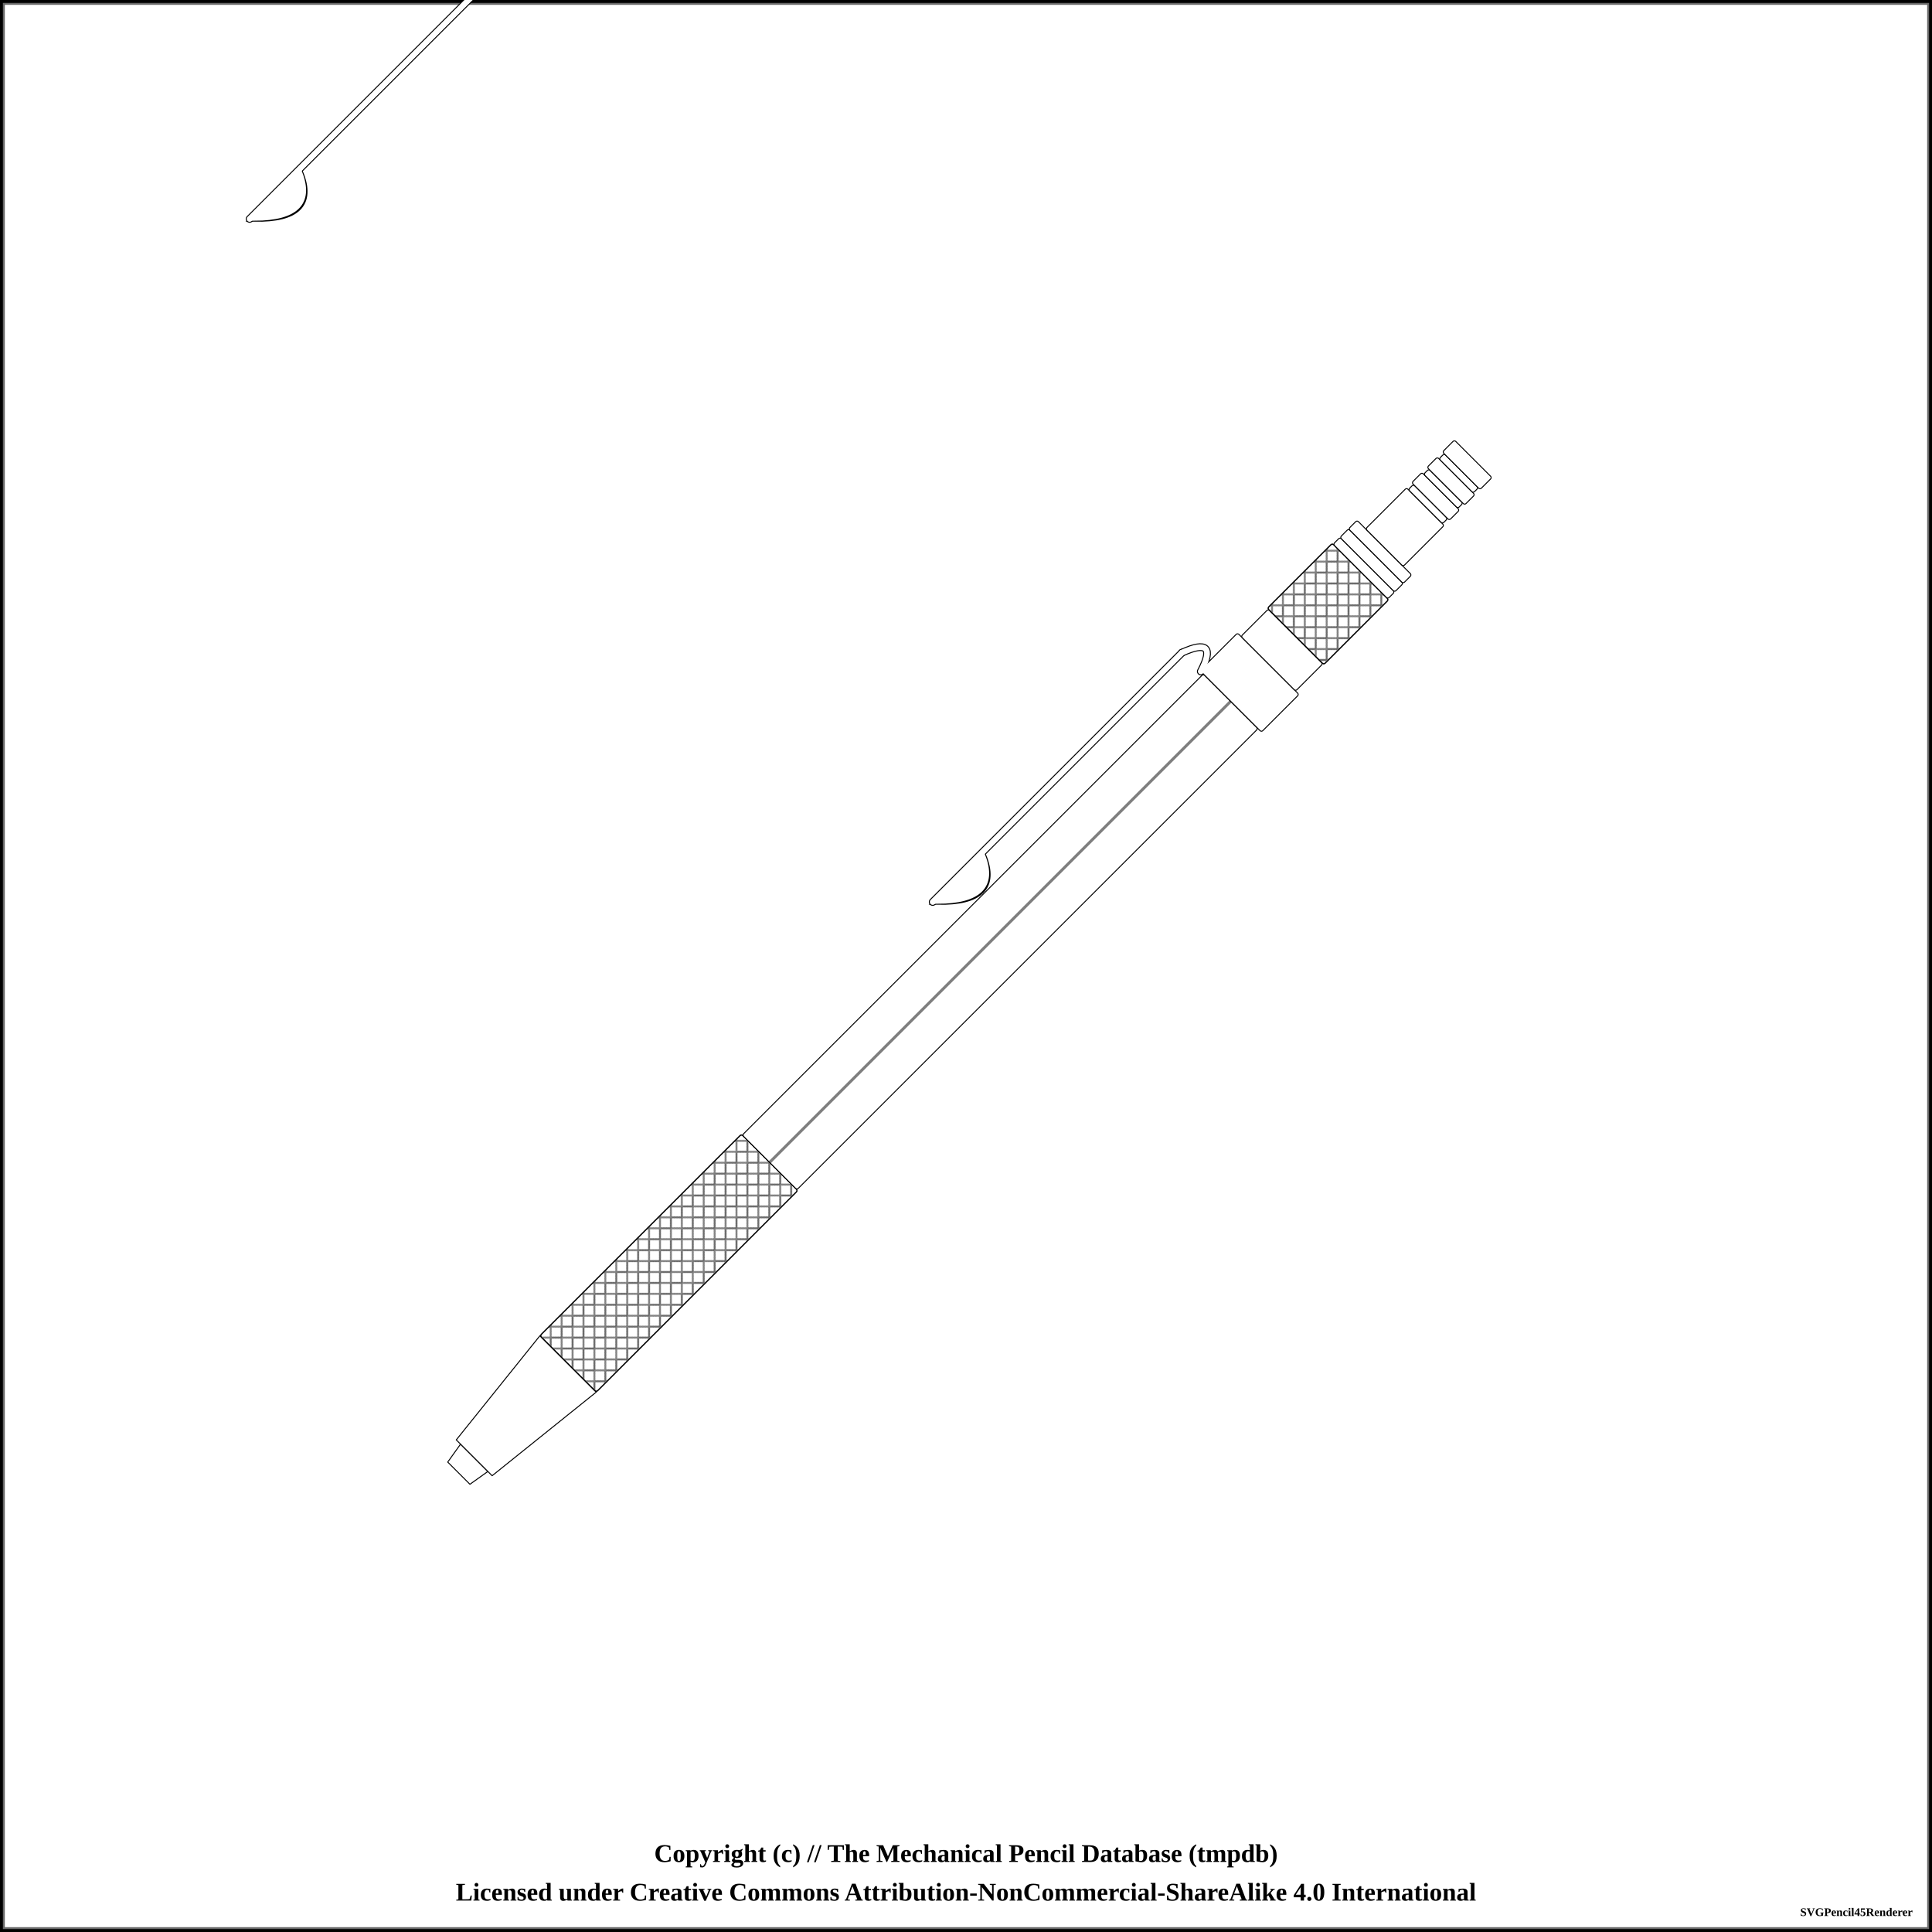
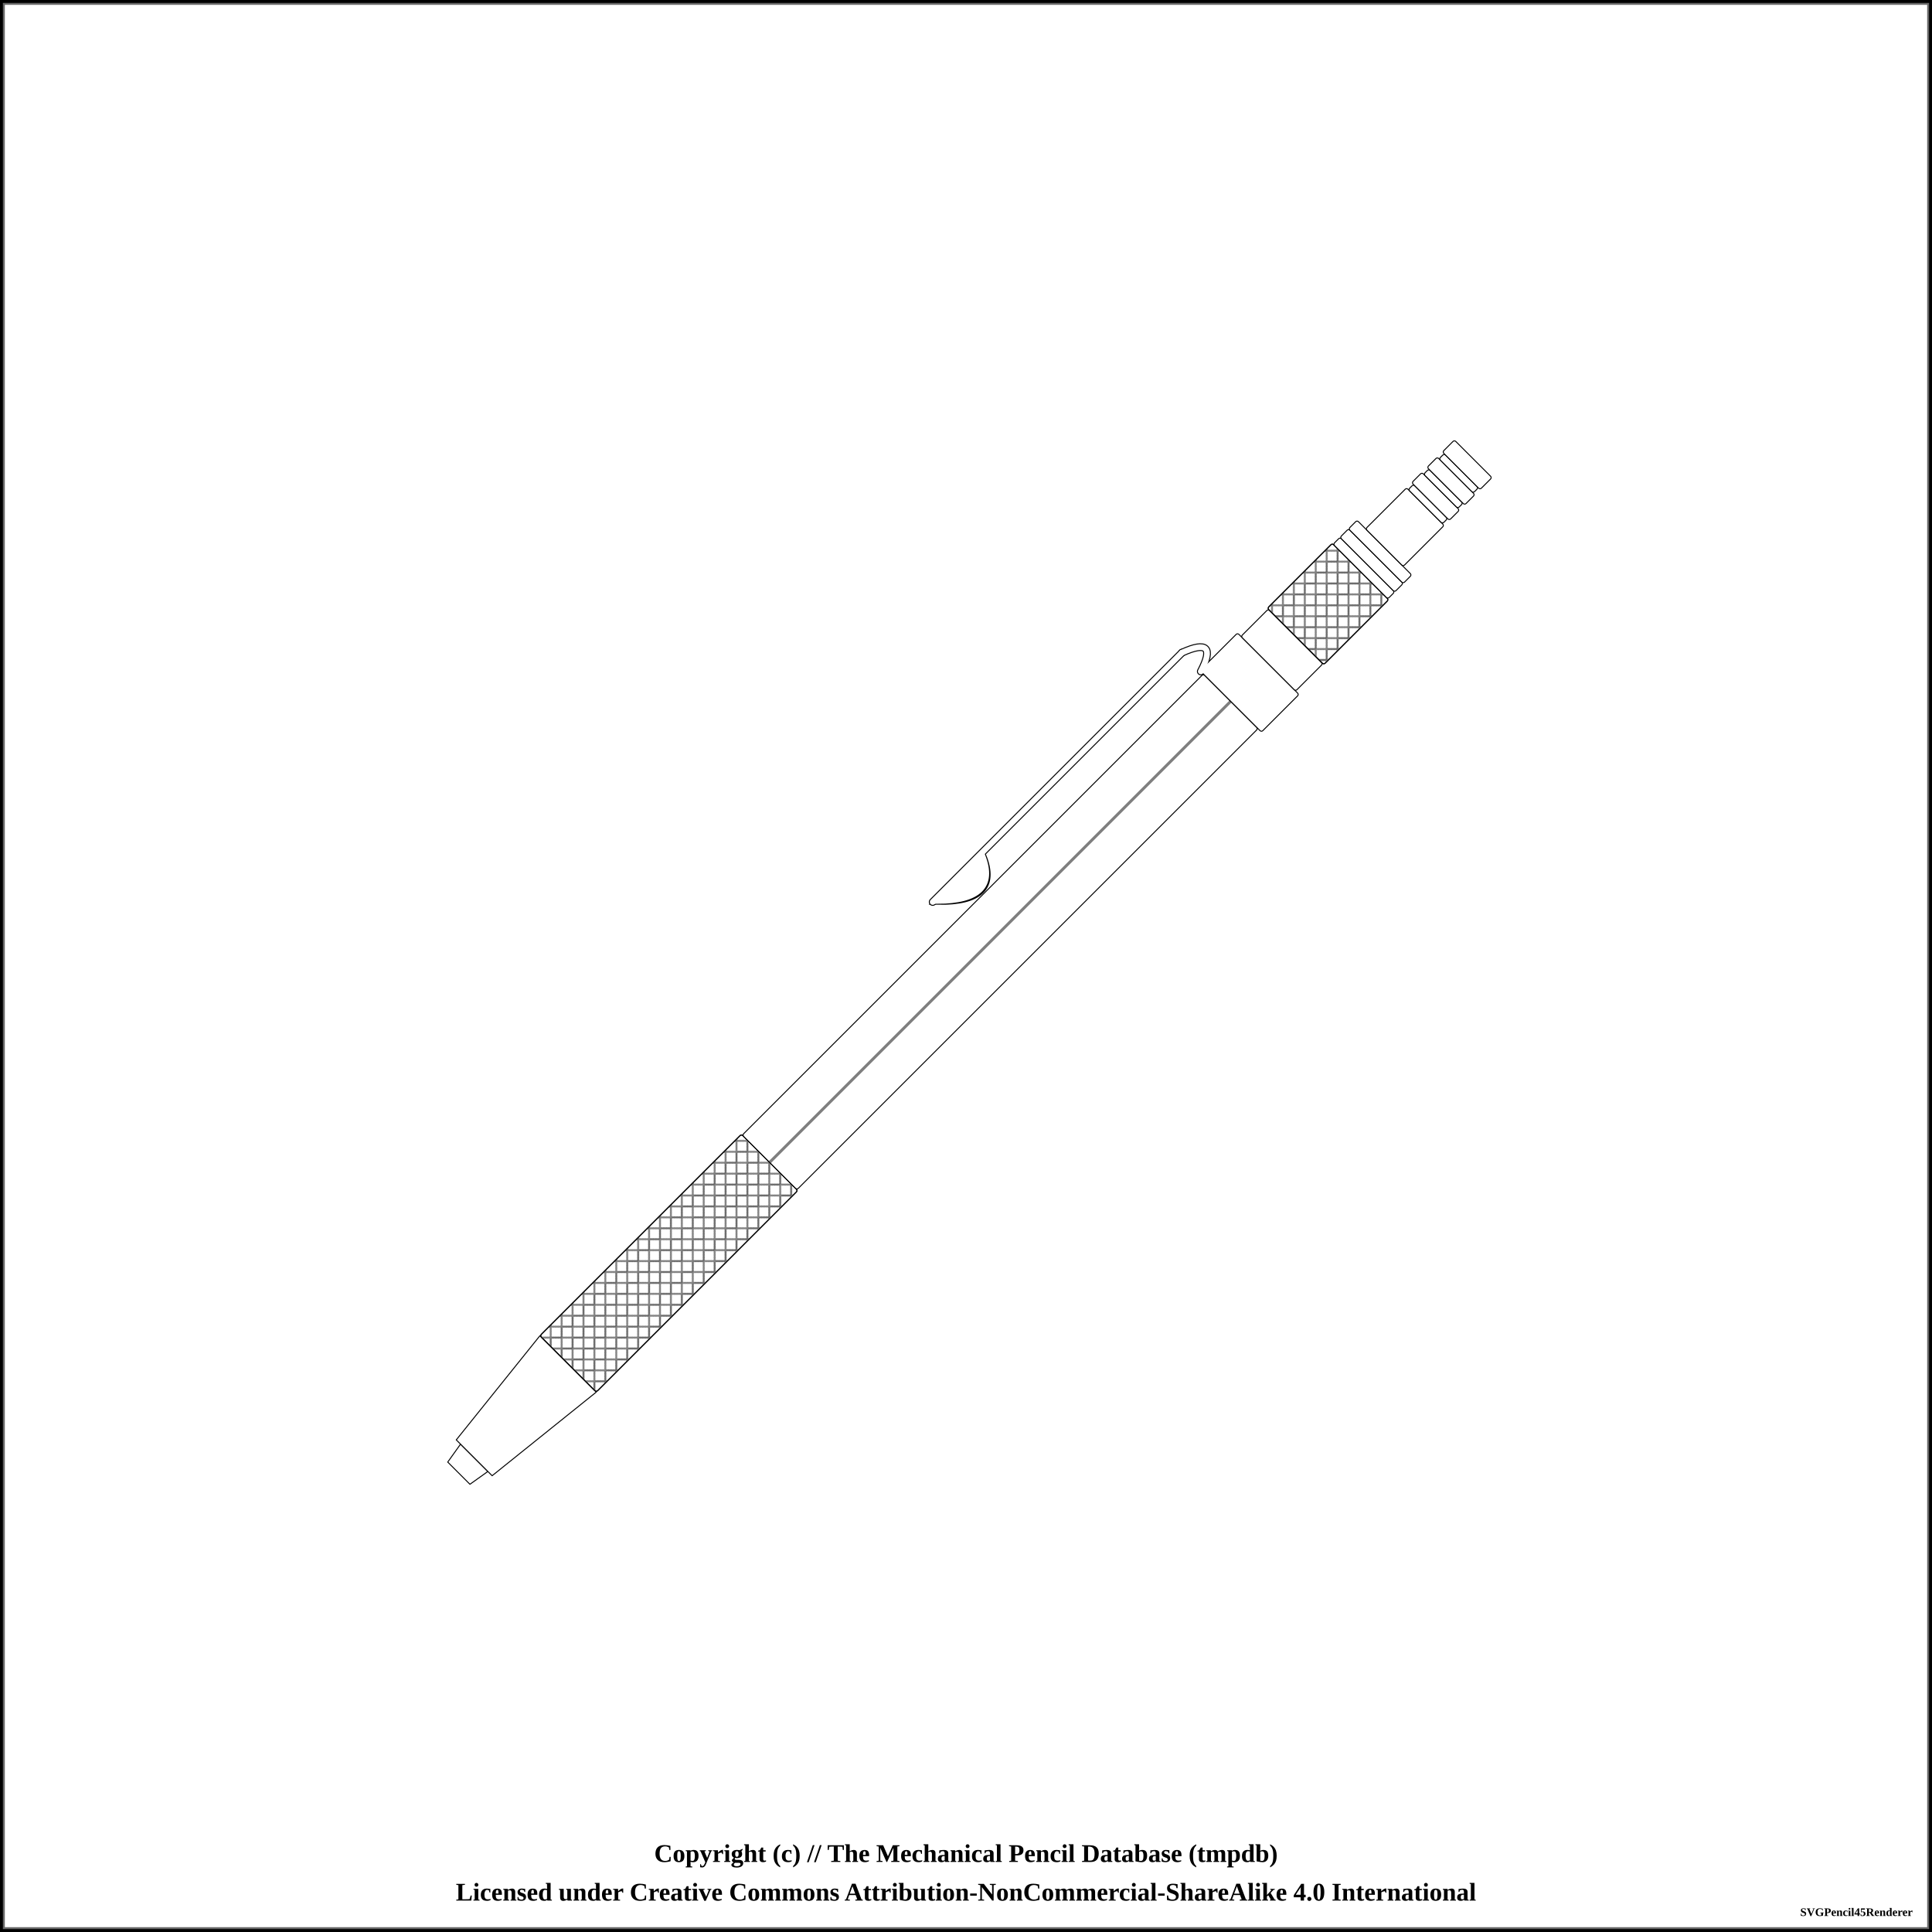
<svg xmlns="http://www.w3.org/2000/svg" width="1000" height="1000">
  <pattern id="diagonalHatch" patternUnits="userSpaceOnUse" width="8" height="8">
    <path stroke="dimgray" stroke-linecap="round" stroke-width="1" d="M 4,4 L 8,8" />
    <path stroke="dimgray" stroke-linecap="round" stroke-width="1" d="M 4,4 L 0,8" />
    <path stroke="gray" stroke-linecap="round" stroke-width="1" d="M 4,4 L 8,0" />
    <path stroke="gray" stroke-linecap="round" stroke-width="1" d="M 4,4 L 0,0" />
  </pattern>
  <pattern id="spring" patternUnits="userSpaceOnUse" width="8" height="100">
    <path stroke="dimgray" stroke-linecap="round" stroke-width="2" d="M 0,0 L 8,100" />
    <path stroke="white" stroke-linecap="round" stroke-width="1" d="M 0,0 L 8,100" />
  </pattern>
  <rect x="0" y="0" width="1000" height="1000" fill="white" stroke="black" stroke-width="4" />
  <rect x="2" y="2" width="996" height="996" fill="white" stroke="dimgray" stroke-width="1" />
  <g transform="rotate(-45 500 500)">
    <path d="M128.75 491.875 L140 490 L140 510 L128.75 508.125 Z" stroke-width="0.5" stroke="black" stroke-linejoin="round" fill="white" />
    <path d="M140 486.875 L208.75 479.375 L208.75 520.625 L140 513.125 Z" stroke-width="0.5" stroke="black" stroke-linejoin="round" fill="white" />
    <rect x="208.75" y="479.375" width="147.5" height="41.25" rx="1" ry="1" stroke-width="0.5" stroke="black" fill="white" />
    <rect x="208.75" y="479.375" width="147.5" height="41.25" rx="1" ry="1" stroke-width="0.5" stroke="black" fill="url(#diagonalHatch)" />
    <rect x="356.25" y="480" width="337.5" height="40" rx="1" ry="1" stroke-width="0.5" stroke="black" fill="white" />
    <line x1="356.25" y1="500" x2="693.75" y2="500" stroke-width="1.5" stroke="black" fill="none" stroke-opacity="0.5" />
    <line x1="356.25" y1="500" x2="693.75" y2="500" stroke-width="0.5" stroke="gray" fill="none" stroke-opacity="0.5" />
-     <path d="M513.5 -34.125 Q536.25 -10.625 546.25 -34.125 Z" stroke-width="4" stroke="black" fill="dimgray" stroke-linecap="round" />
-     <line x1="511.25" y1="-35.625" x2="693.75" y2="-35.625" stroke-width="4" stroke="black" fill="dimgray" stroke-linecap="round" />
-     <path d="M693.75 -35.625 Q713.75 -28.125 693.75 -21.875" stroke-width="4" stroke="black" fill="none" stroke-linecap="round" />
    <path d="M513.5 465.875 Q536.25 489.375 546.25 465.875 Z" stroke-width="4" stroke="black" fill="dimgray" stroke-linecap="round" />
    <line x1="511.25" y1="464.375" x2="693.75" y2="464.375" stroke-width="4" stroke="black" fill="dimgray" stroke-linecap="round" />
    <path d="M693.75 464.375 Q713.75 471.875 693.75 478.125" stroke-width="4" stroke="black" fill="none" stroke-linecap="round" />
    <rect x="693.75" y="477.5" width="27.5" height="45" rx="1" ry="1" stroke-width="0.5" stroke="black" fill="white" />
    <path d="M513.5 465.875 Q536.25 488.375 546.25 465.875 Z" stroke-width="3" stroke="white" fill="white" stroke-linecap="round" />
    <line x1="511.25" y1="464.375" x2="693.75" y2="464.375" stroke-width="3" stroke="white" fill="white" stroke-linecap="round" />
    <path d="M693.75 464.375 Q713.75 471.875 693.75 478.125" stroke-width="3" stroke="white" fill="none" stroke-linecap="round" />
-     <path d="M513.5 -34.125 Q536.25 -11.625 546.25 -34.125 Z" stroke-width="3" stroke="white" fill="white" stroke-linecap="round" />
-     <line x1="511.25" y1="-35.625" x2="693.75" y2="-35.625" stroke-width="3" stroke="white" fill="white" stroke-linecap="round" />
-     <path d="M693.75 -35.625 Q713.75 -28.125 693.75 -21.875" stroke-width="3" stroke="white" fill="none" stroke-linecap="round" />
    <rect x="721.25" y="480" width="20" height="40" rx="1" ry="1" stroke-width="0.5" stroke="black" fill="white" />
    <rect x="741.25" y="479.375" width="47.5" height="41.25" rx="1" ry="1" stroke-width="0.5" stroke="black" fill="white" />
    <rect x="741.25" y="479.375" width="47.5" height="41.25" rx="1" ry="1" stroke-width="0.5" stroke="black" fill="url(#diagonalHatch)" />
    <rect x="788.75" y="480" width="5" height="40" rx="1" ry="1" stroke-width="0.5" stroke="black" fill="white" />
    <rect x="793.75" y="480" width="6.25" height="40" rx="1" ry="1" stroke-width="0.5" stroke="black" fill="white" />
    <rect x="800" y="480" width="6.25" height="40" rx="1" ry="1" stroke-width="0.5" stroke="black" fill="white" />
    <rect x="806.25" y="486.25" width="30" height="27.5" rx="1" ry="1" stroke-width="0.5" stroke="black" fill="white" />
    <rect x="836.25" y="487.5" width="3.75" height="25" rx="1" ry="1" stroke-width="0.5" stroke="black" fill="white" />
    <rect x="840" y="486.25" width="7.5" height="27.5" rx="1" ry="1" stroke-width="0.5" stroke="black" fill="white" />
    <rect x="847.5" y="487.5" width="3.75" height="25" rx="1" ry="1" stroke-width="0.5" stroke="black" fill="white" />
    <rect x="851.25" y="486.25" width="7.5" height="27.5" rx="1" ry="1" stroke-width="0.5" stroke="black" fill="white" />
    <rect x="858.75" y="487.5" width="3.75" height="25" rx="1" ry="1" stroke-width="0.5" stroke="black" fill="white" />
    <rect x="862.5" y="486.25" width="8.75" height="27.5" rx="1" ry="1" stroke-width="0.5" stroke="black" fill="white" />
  </g>
  <text x="50%" y="960" font-size="1.1em" font-weight="bold" text-anchor="middle" dominant-baseline="middle">Copyright (c) // The Mechanical Pencil Database (tmpdb)</text>
  <text x="50%" y="980" font-size="1.1em" font-weight="bold" text-anchor="middle" dominant-baseline="middle">Licensed under Creative Commons Attribution-NonCommercial-ShareAlike 4.0 International</text>
  <text x="990" y="990" font-size="0.5em" font-weight="bold" text-anchor="end" dominant-baseline="middle">SVGPencil45Renderer</text>
</svg>
